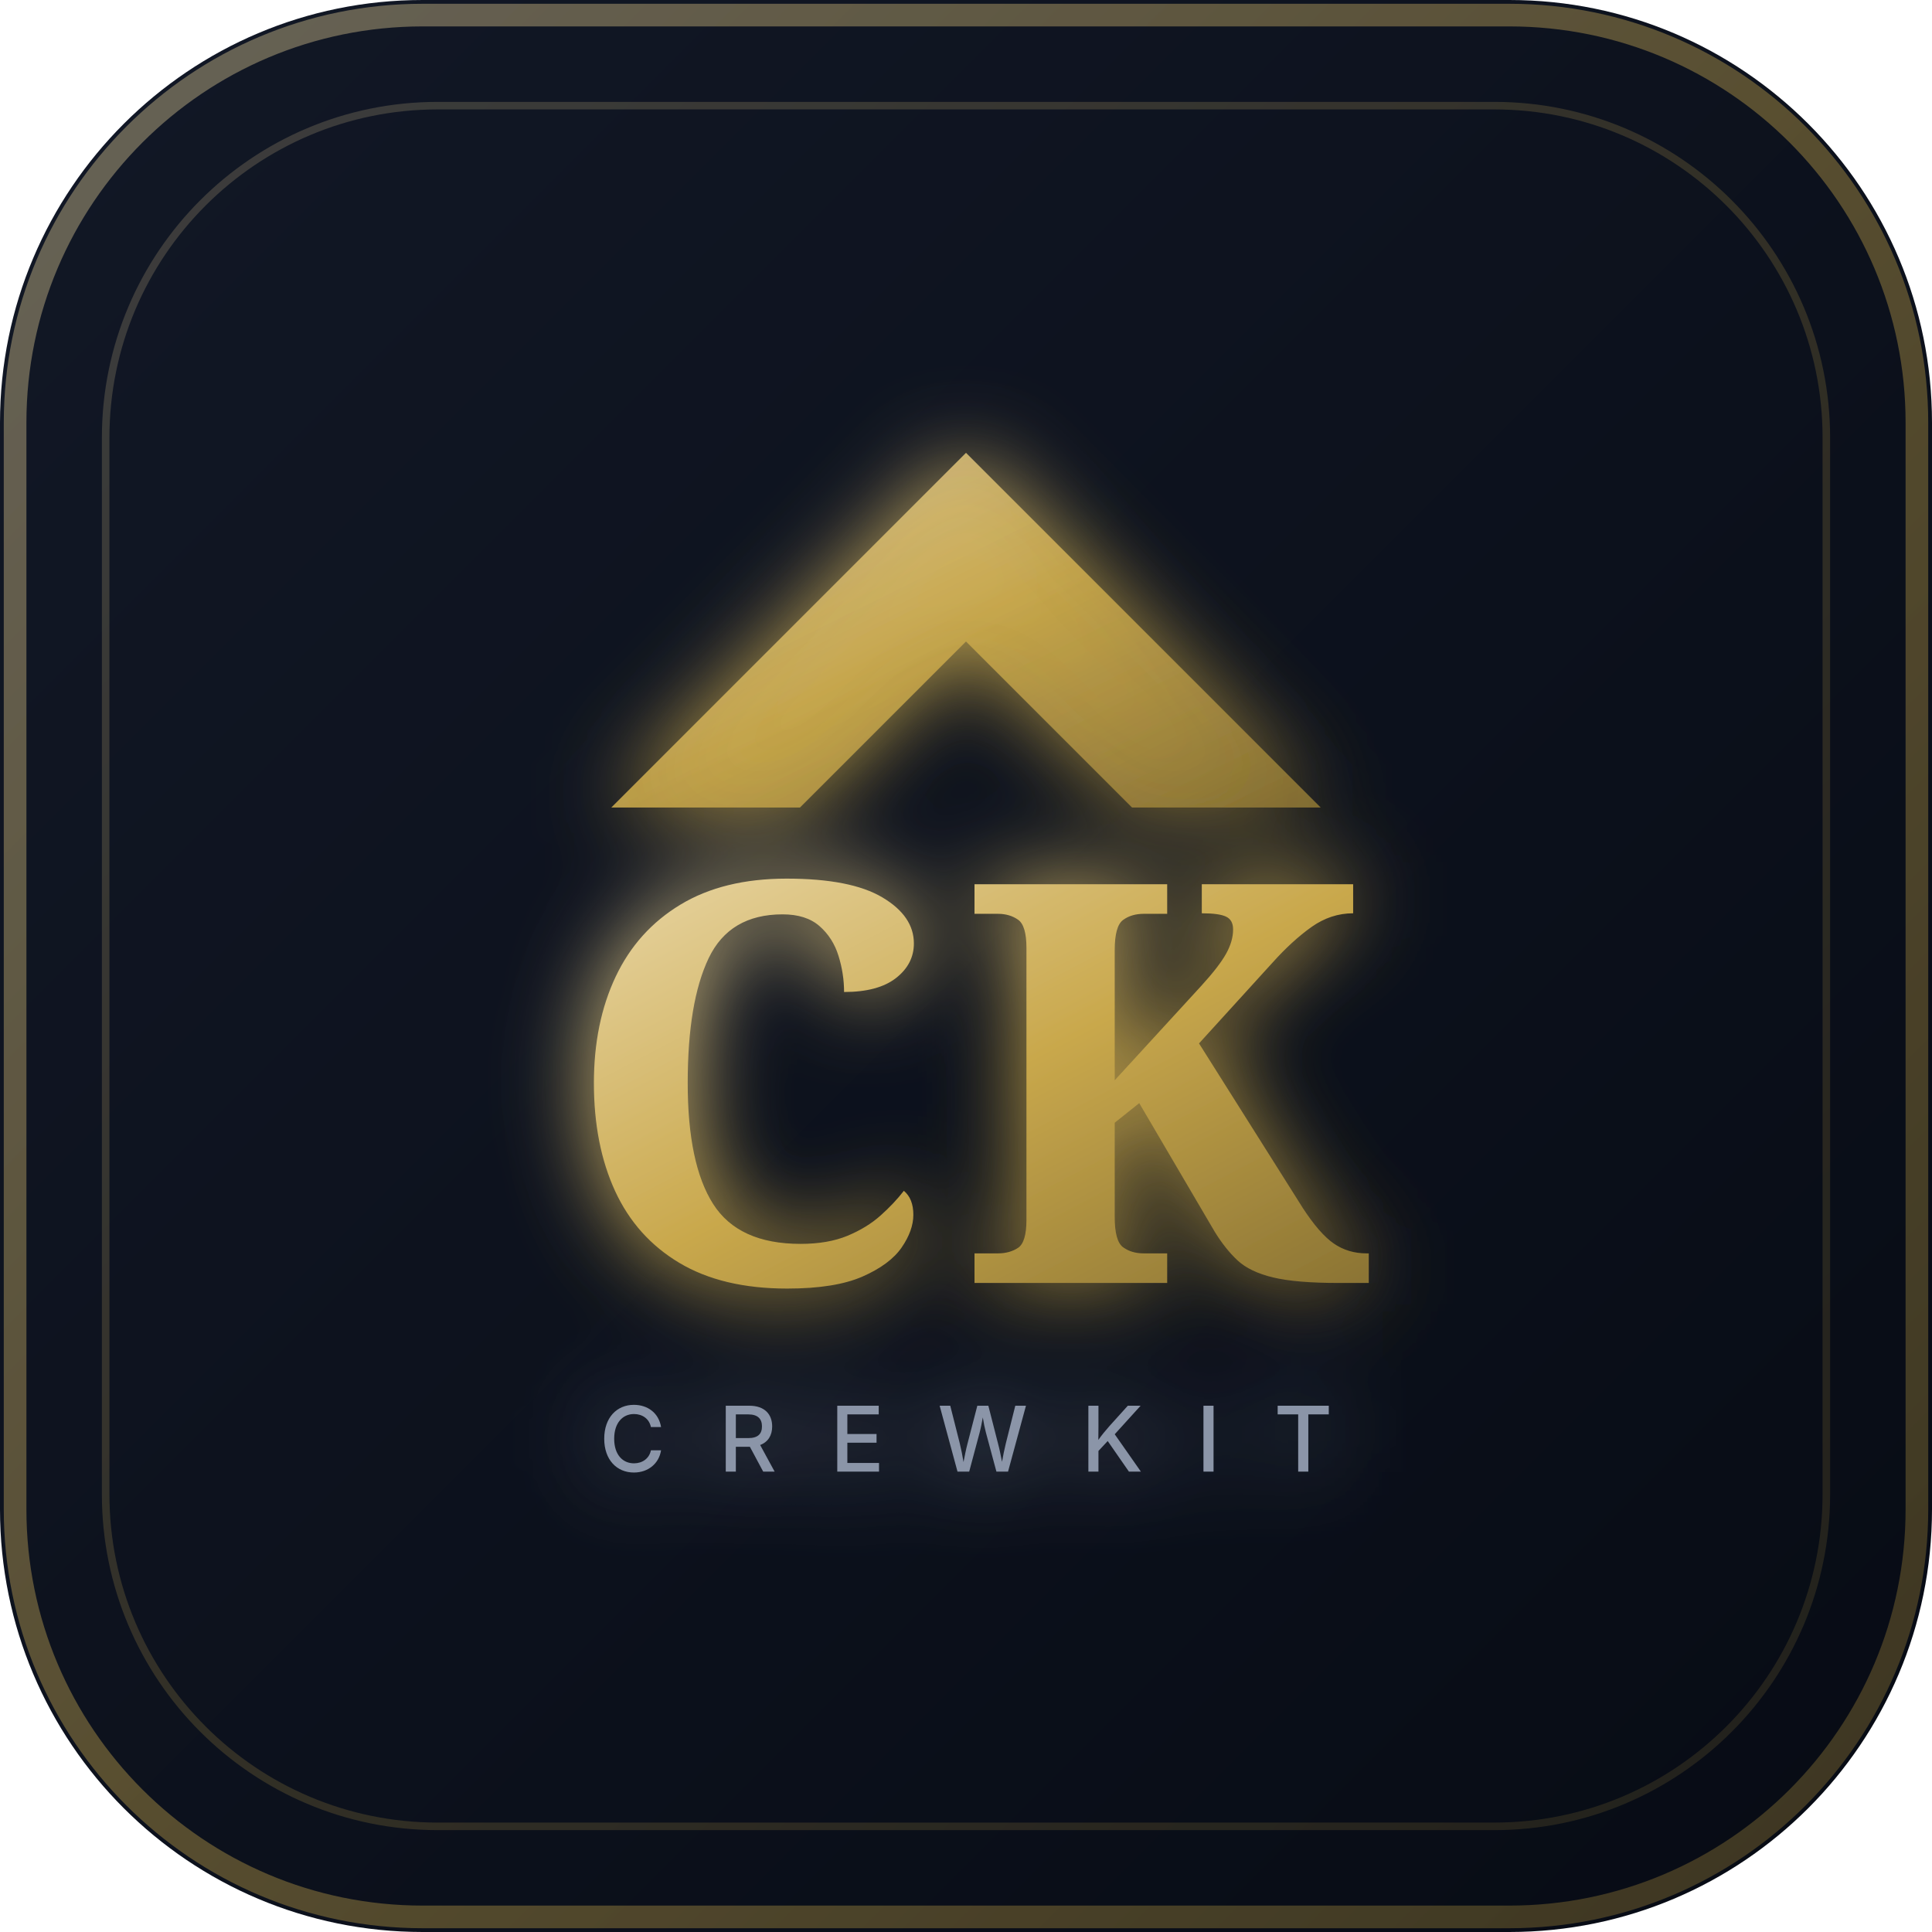
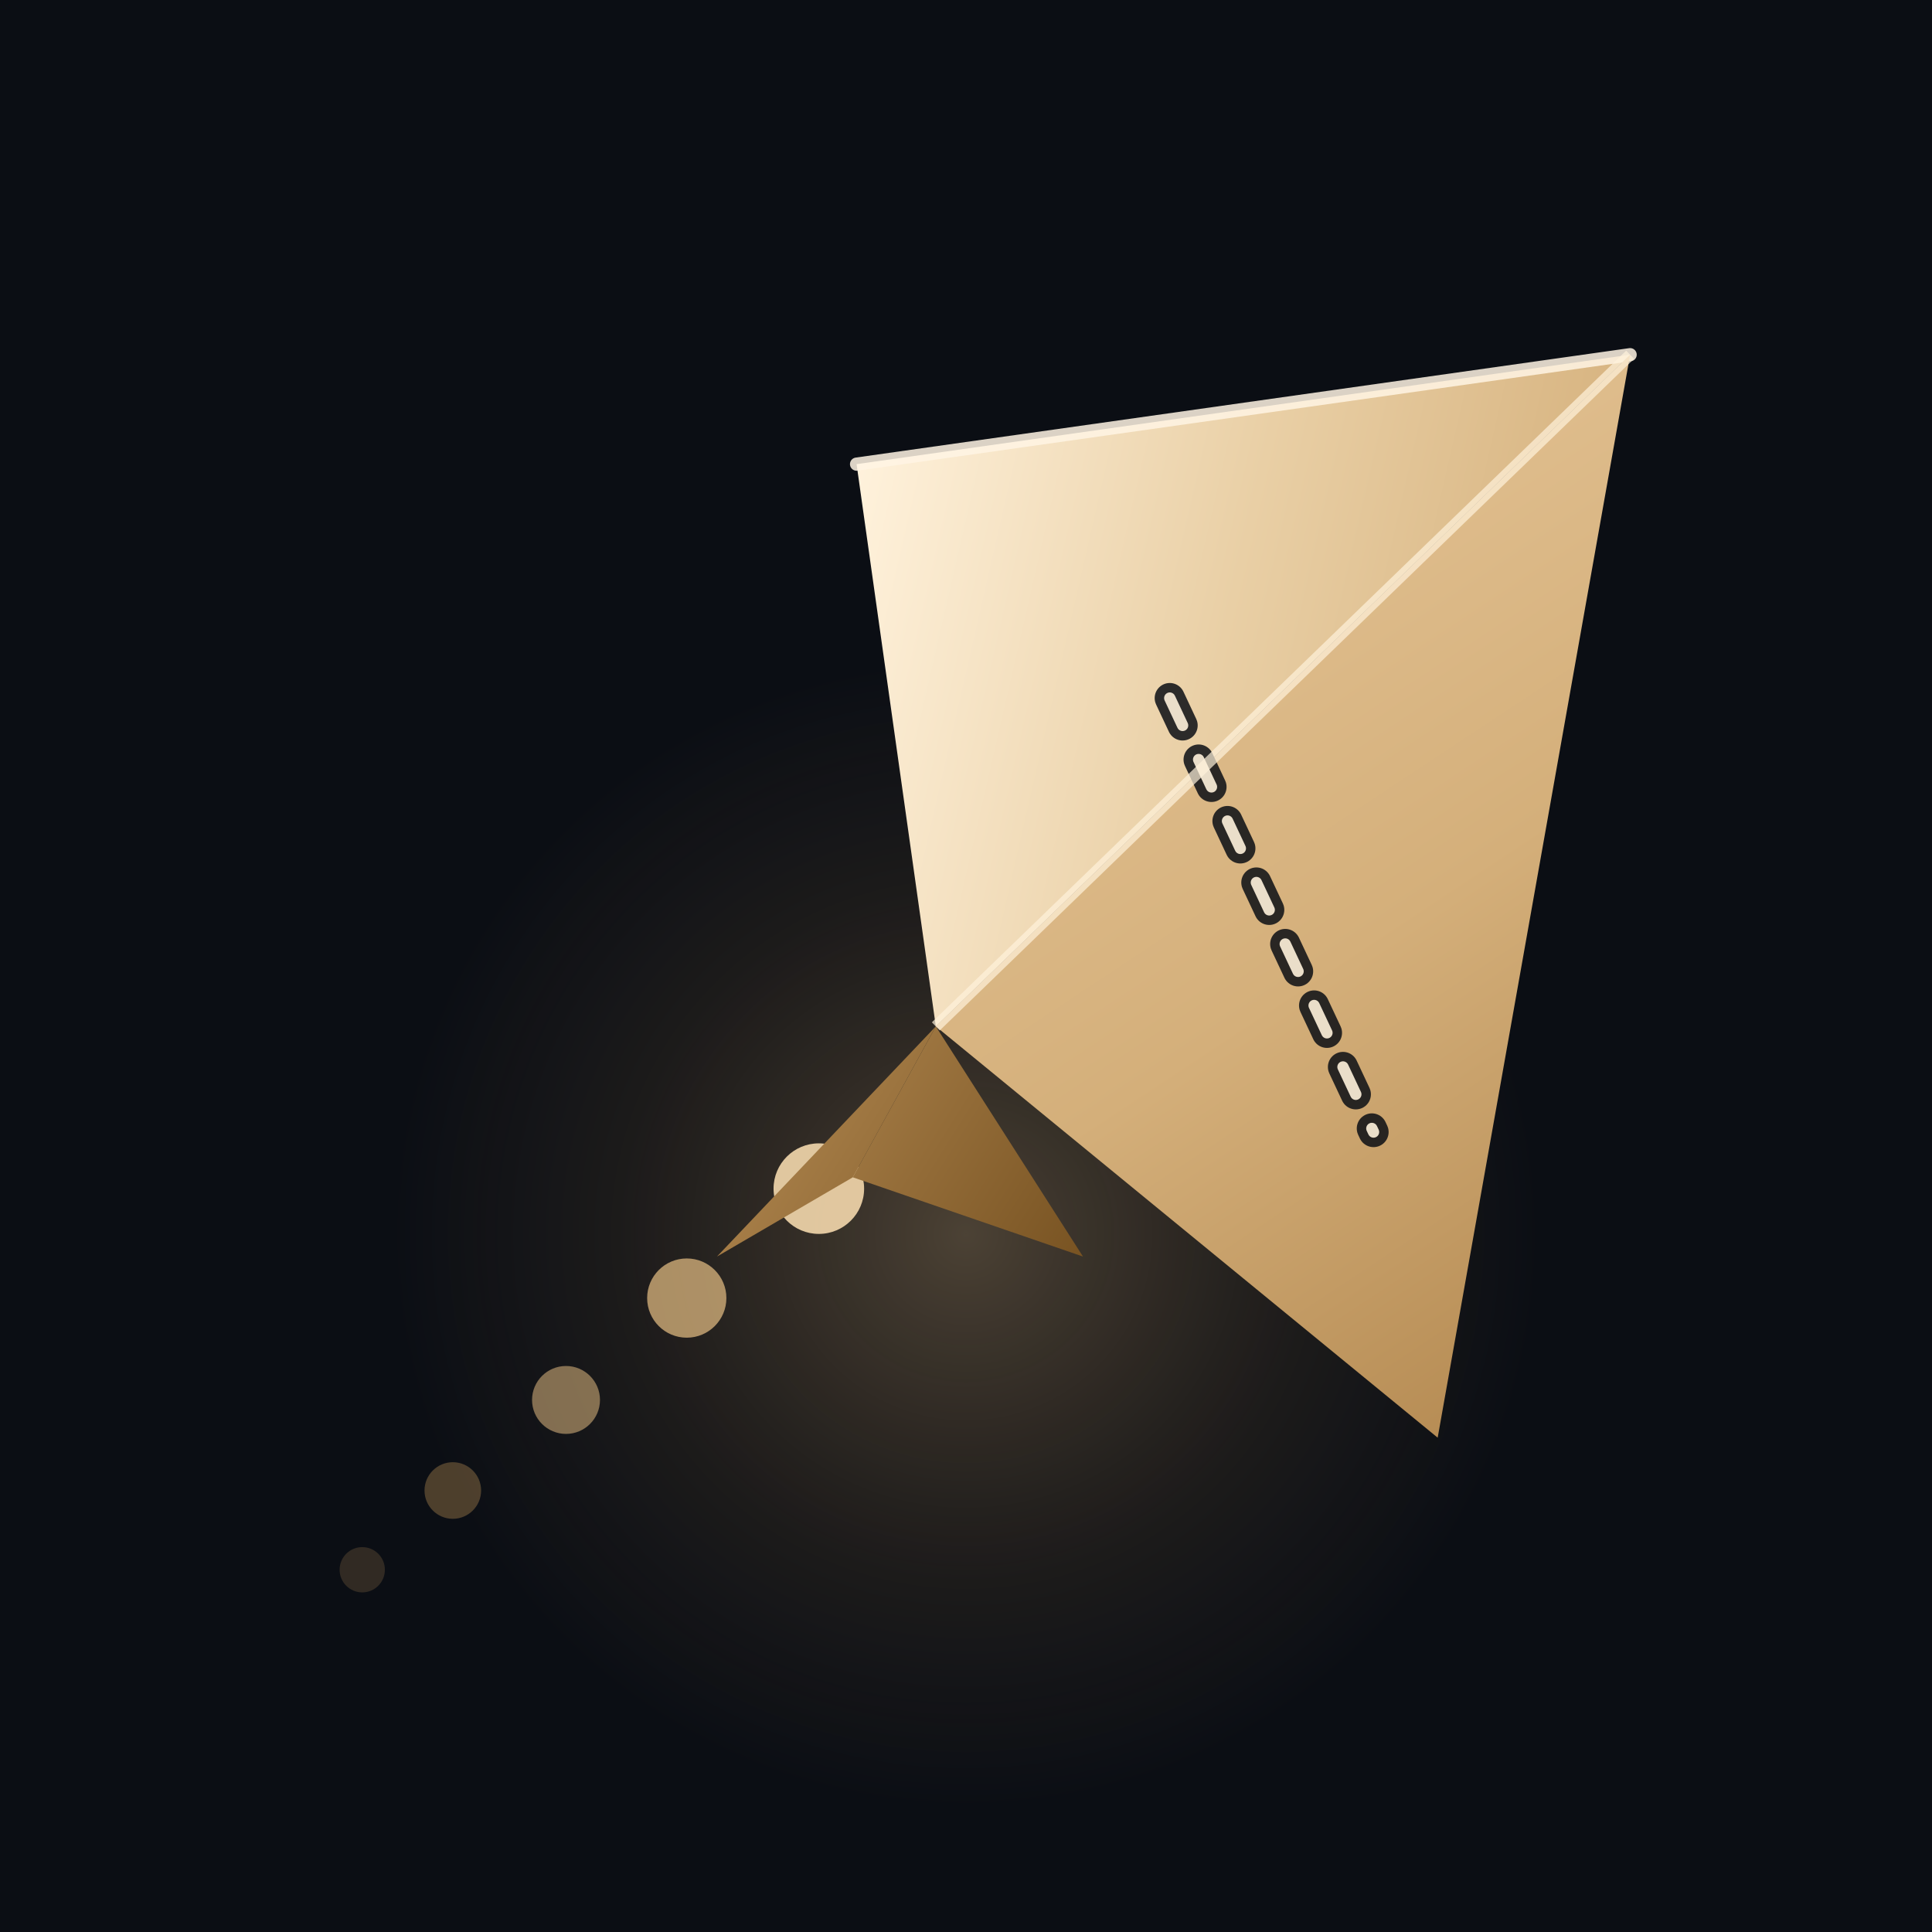
<svg xmlns="http://www.w3.org/2000/svg" viewBox="0 0 512 512" width="512" height="512">
  <defs>
-     <linearGradient id="goldGrad" x1="0%" y1="0%" x2="100%" y2="100%">
-       <stop offset="0%" stop-color="#E8D5A3" />
-       <stop offset="50%" stop-color="#C9A84C" />
-       <stop offset="100%" stop-color="#8A7333" />
+     <radialGradient id="pwaGlow" cx="50%" cy="58%" r="42%">
+       <stop offset="0%" stop-color="#D4AF7A" stop-opacity="0.32" />
+       <stop offset="60%" stop-color="#B78D55" stop-opacity="0.10" />
+       <stop offset="100%" stop-color="#B78D55" stop-opacity="0" />
+     </radialGradient>
+     <linearGradient id="pwaLitWing" x1="227" y1="123" x2="432" y2="170" gradientUnits="userSpaceOnUse">
+       <stop offset="0%" stop-color="#FFF2DC" />
+       <stop offset="50%" stop-color="#E9CFA5" />
+       <stop offset="100%" stop-color="#D4AF7A" />
    </linearGradient>
-     <linearGradient id="bgGrad" x1="0%" y1="0%" x2="100%" y2="100%">
-       <stop offset="0%" stop-color="#121826" />
-       <stop offset="100%" stop-color="#070B14" />
+     <linearGradient id="pwaMainBody" x1="248" y1="180" x2="381" y2="381" gradientUnits="userSpaceOnUse">
+       <stop offset="0%" stop-color="#E2C192" />
+       <stop offset="50%" stop-color="#D4AF7A" />
+       <stop offset="100%" stop-color="#B78D55" />
    </linearGradient>
-     <filter id="glow" x="-20%" y="-20%" width="140%" height="140%">
-       <feGaussianBlur stdDeviation="12" result="blur" />
-       <feComposite in="SourceGraphic" in2="blur" operator="over" />
-     </filter>
+     <linearGradient id="pwaFoldShadow" x1="190" y1="272" x2="287" y2="333" gradientUnits="userSpaceOnUse">
+       <stop offset="0%" stop-color="#B78D55" />
+       <stop offset="100%" stop-color="#785322" />
+     </linearGradient>
  </defs>
-   <rect width="512" height="512" rx="112" fill="url(#bgGrad)" />
-   <rect width="504" height="504" x="4" y="4" rx="108" fill="none" stroke="url(#goldGrad)" stroke-width="6" stroke-opacity="0.4" />
-   <rect width="456" height="456" x="28" y="28" rx="88" fill="none" stroke="url(#goldGrad)" stroke-width="2" stroke-opacity="0.2" />
-   <g transform="translate(0, 0)" filter="url(#glow)">
-     <path d="M 256 120 L 350 214 L 300 214 L 256 170 L 212 214 L 162 214 Z" fill="url(#goldGrad)" opacity="0.9" />
-     <text x="256" y="340" text-anchor="middle" font-family="'Playfair Display', Georgia, serif" font-weight="700" font-size="148" letter-spacing="6" fill="url(#goldGrad)">CK</text>
-     <text x="256" y="390" text-anchor="middle" font-family="'Inter', sans-serif" font-weight="500" font-size="24" letter-spacing="14" fill="#8B95A8">CREWKIT</text>
-   </g>
+   <rect width="512" height="512" fill="#0B0E14" />
+   <circle cx="256" cy="298" r="180" fill="url(#pwaGlow)" />
+   <circle cx="96" cy="416" r="6" fill="#B78D55" opacity="0.22" />
+   <circle cx="120" cy="395" r="7.5" fill="#B78D55" opacity="0.38" />
+   <circle cx="150" cy="371" r="9" fill="#D4AF7A" opacity="0.58" />
+   <circle cx="182" cy="344" r="10.5" fill="#D4AF7A" opacity="0.78" />
+   <circle cx="217" cy="315" r="12" fill="#E9CFA5" opacity="0.95" />
+   <path d="M 190 333 L 248 272 L 226 312 Z" fill="url(#pwaFoldShadow)" />
+   <path d="M 226 312 L 248 272 L 287 333 Z" fill="url(#pwaFoldShadow)" />
+   <path d="M 432 94 L 227 123 L 248 272 Z" fill="url(#pwaLitWing)" />
+   <path d="M 227 123 L 432 94" stroke="#FFF5E4" stroke-width="3.5" stroke-linecap="round" opacity="0.85" />
+   <path d="M 432 94 L 248 272 L 381 381 Z" fill="url(#pwaMainBody)" />
+   <line x1="310" y1="185" x2="364" y2="300" stroke="#0B0E14" stroke-width="8" stroke-dasharray="8 10" stroke-linecap="round" opacity="0.85" />
+   <line x1="310" y1="185" x2="364" y2="300" stroke="#FFF2DC" stroke-width="3" stroke-dasharray="8 10" stroke-linecap="round" opacity="0.9" />
+   <line x1="432" y1="94" x2="248" y2="272" stroke="#FFF2DC" stroke-width="3" opacity="0.7" />
</svg>
